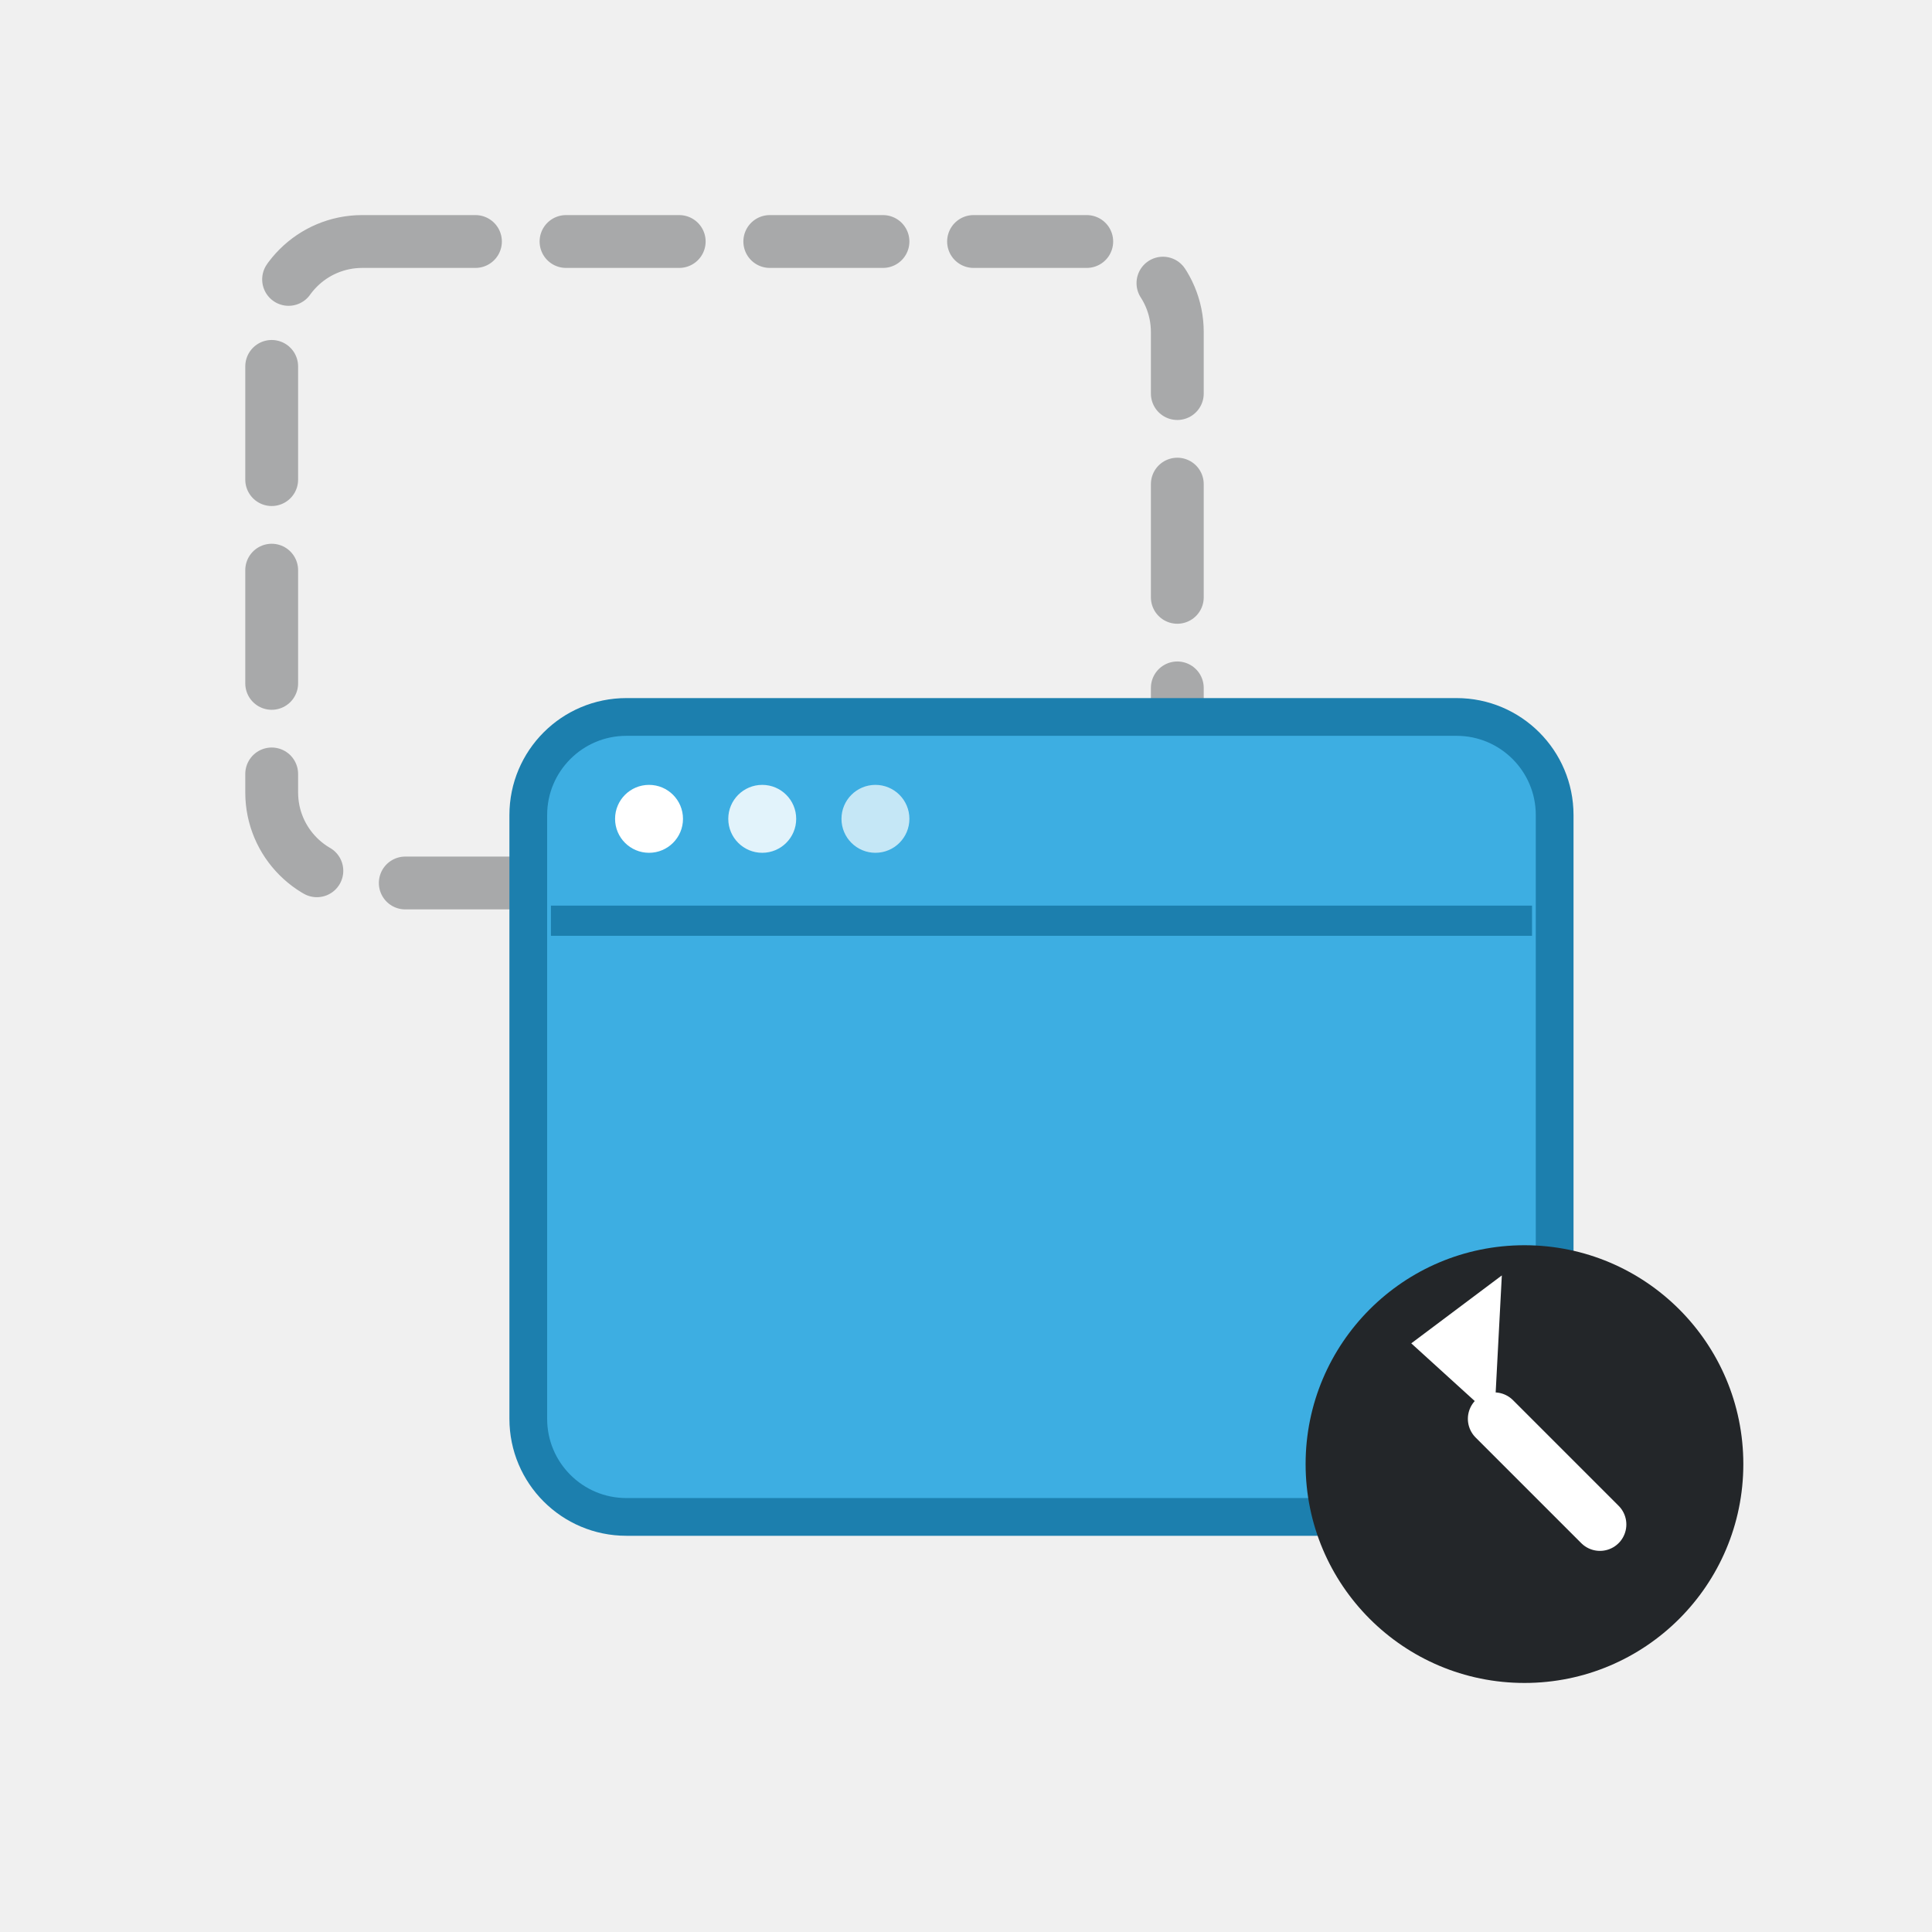
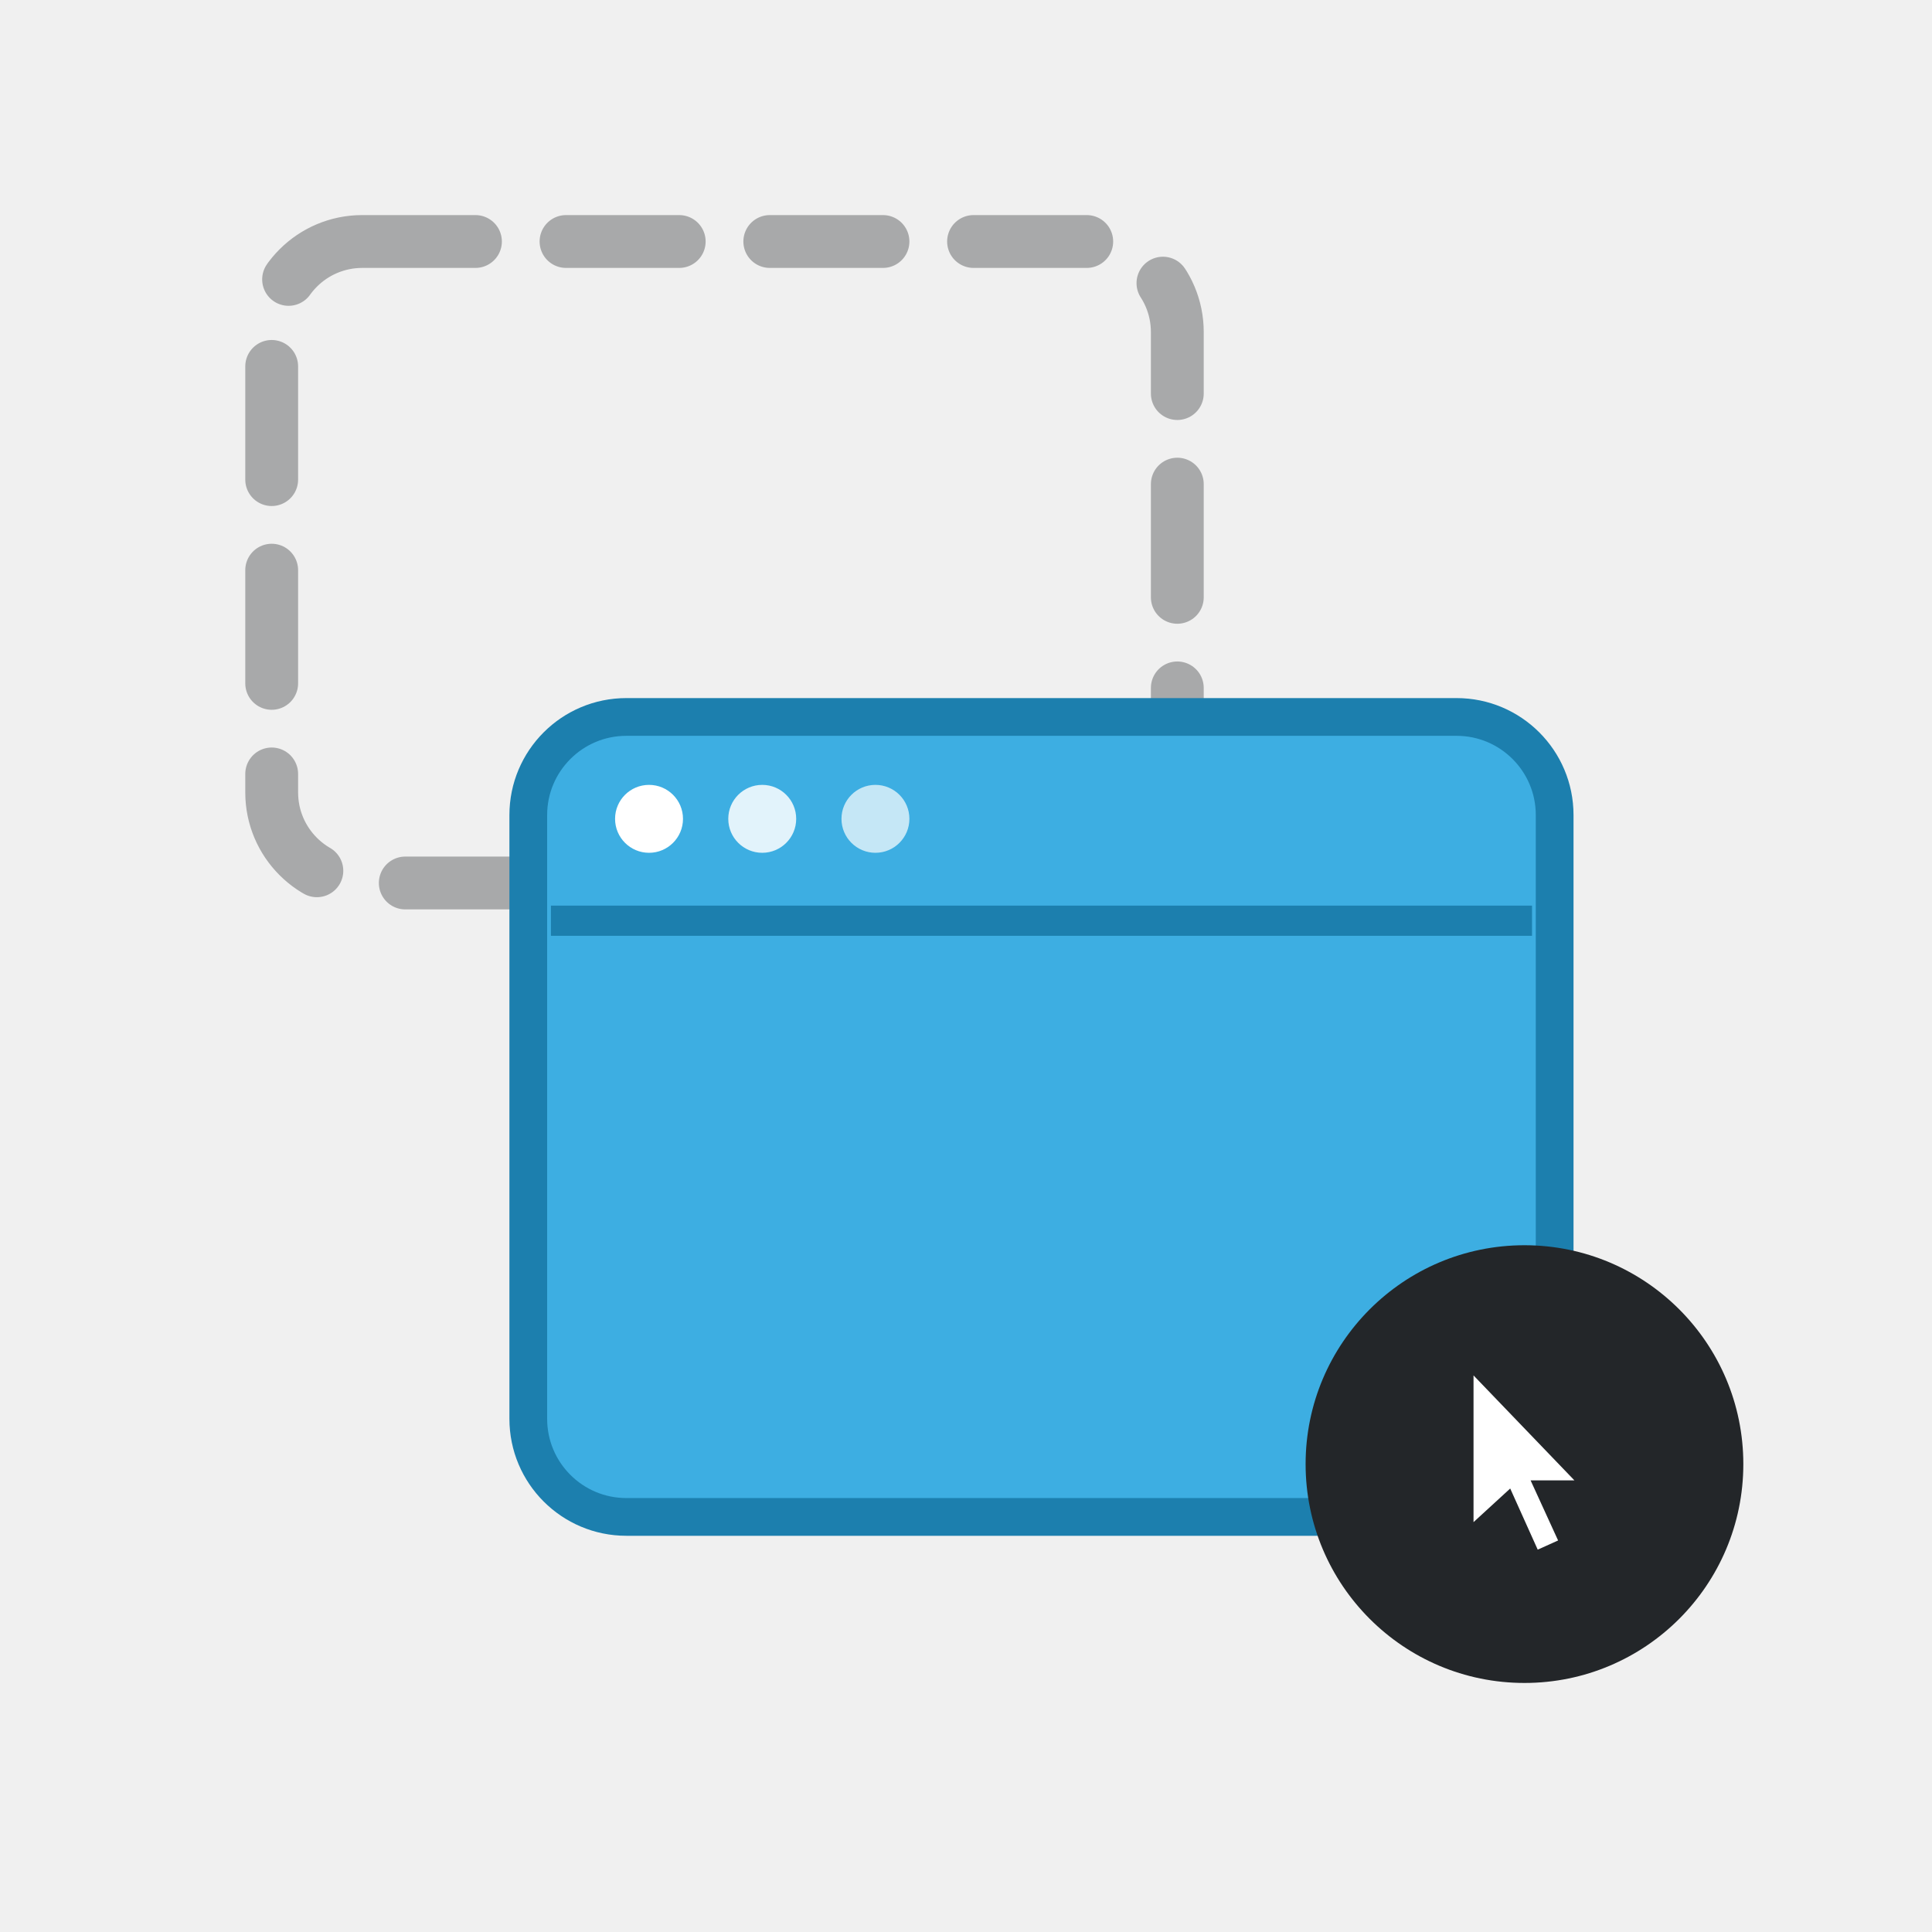
<svg xmlns="http://www.w3.org/2000/svg" viewBox="0 0 512 512" width="512" height="512">
  <g fill="none" stroke="#232629" stroke-opacity="0.35" stroke-width="14" stroke-dasharray="30 24" stroke-linecap="round">
    <rect x="72" y="64" width="240" height="170" rx="24" />
  </g>
  <rect x="140" y="190" width="272" height="212" rx="26" fill="#3daee2" stroke="#1c7fae" stroke-width="10" />
  <line x1="146" y1="244" x2="406" y2="244" stroke="#1c7fae" stroke-width="8" />
  <circle cx="172" cy="217" r="9" fill="#ffffff" />
  <circle cx="202" cy="217" r="9" fill="#ffffff" fill-opacity="0.85" />
  <circle cx="232" cy="217" r="9" fill="#ffffff" fill-opacity="0.7" />
  <circle cx="404" cy="388" r="58" fill="#232629" />
-   <path d="M 424 404 L 396 376" stroke="#ffffff" stroke-width="14" stroke-linecap="round" fill="none" />
-   <path d="M 374 356 L 398 338 L 396 376 Z" fill="#ffffff" />
+   <path transform="translate(390.5 364.5) scale(2.7)" d="M 0 0 L 0 14.4 L 3.6 11.1 L 6.3 17.1 L 8.3 16.2 L 5.6 10.3 L 9.9 10.3 Z" fill="#ffffff" />
</svg>
